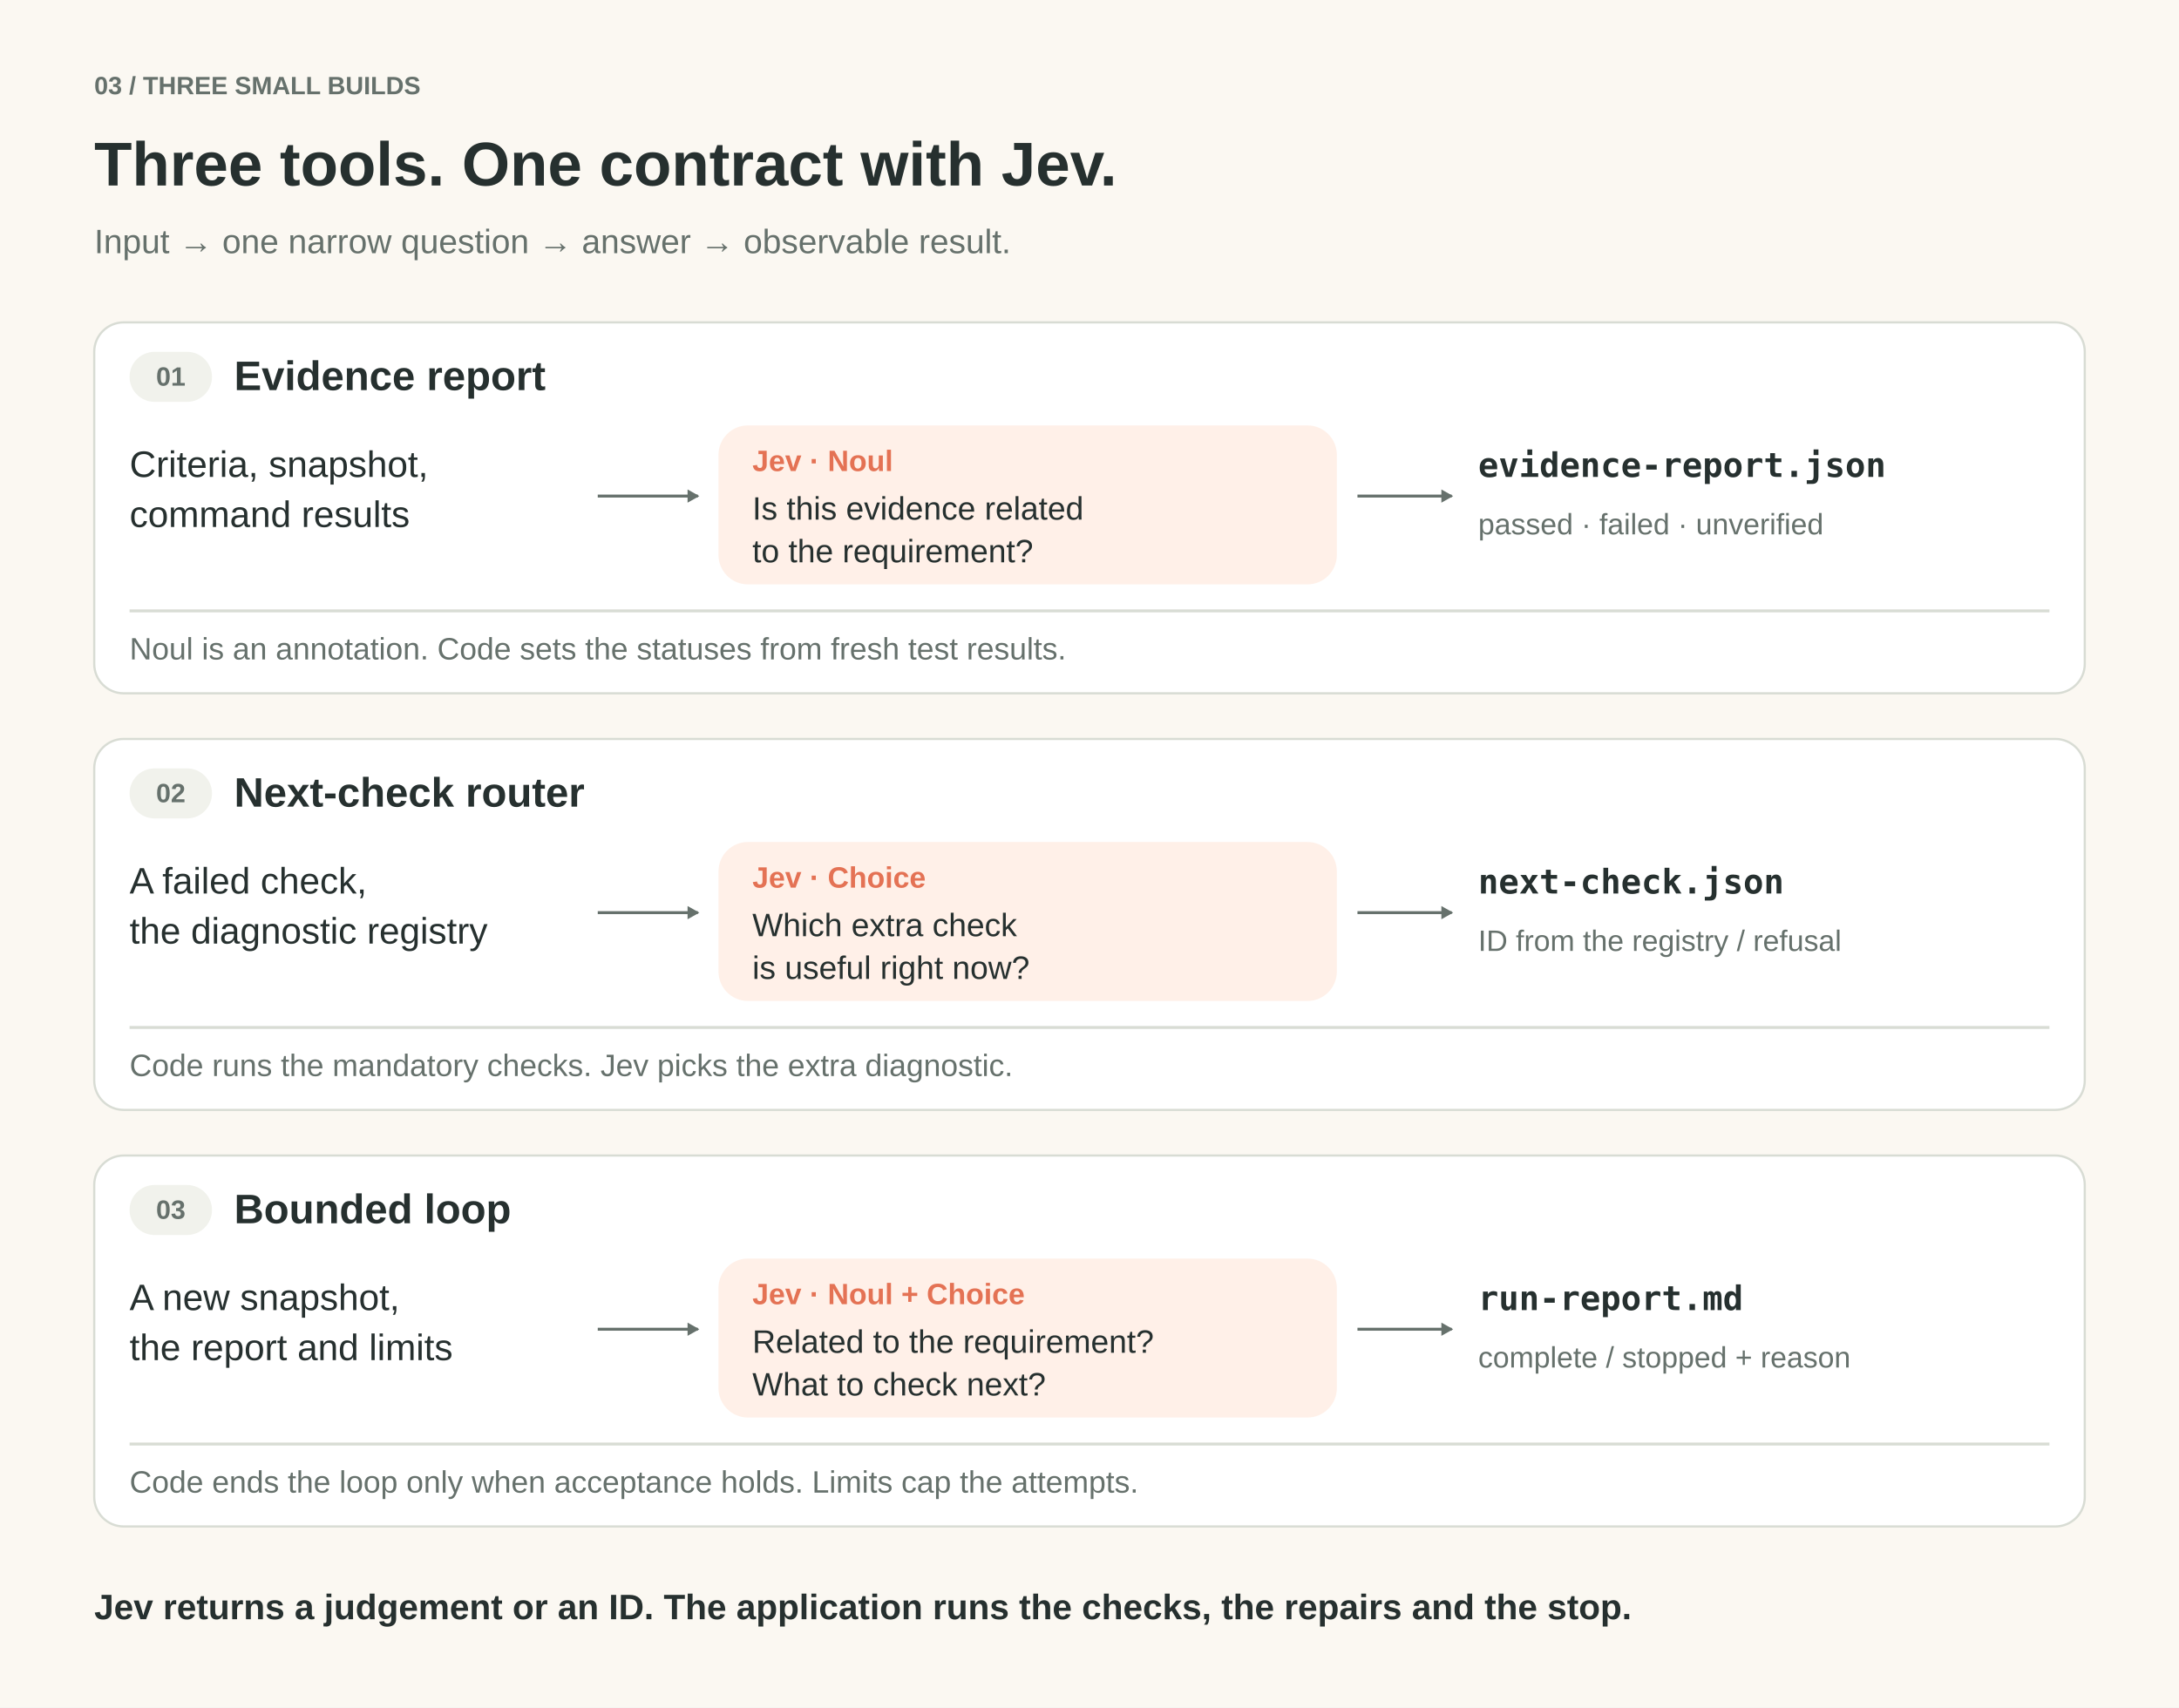
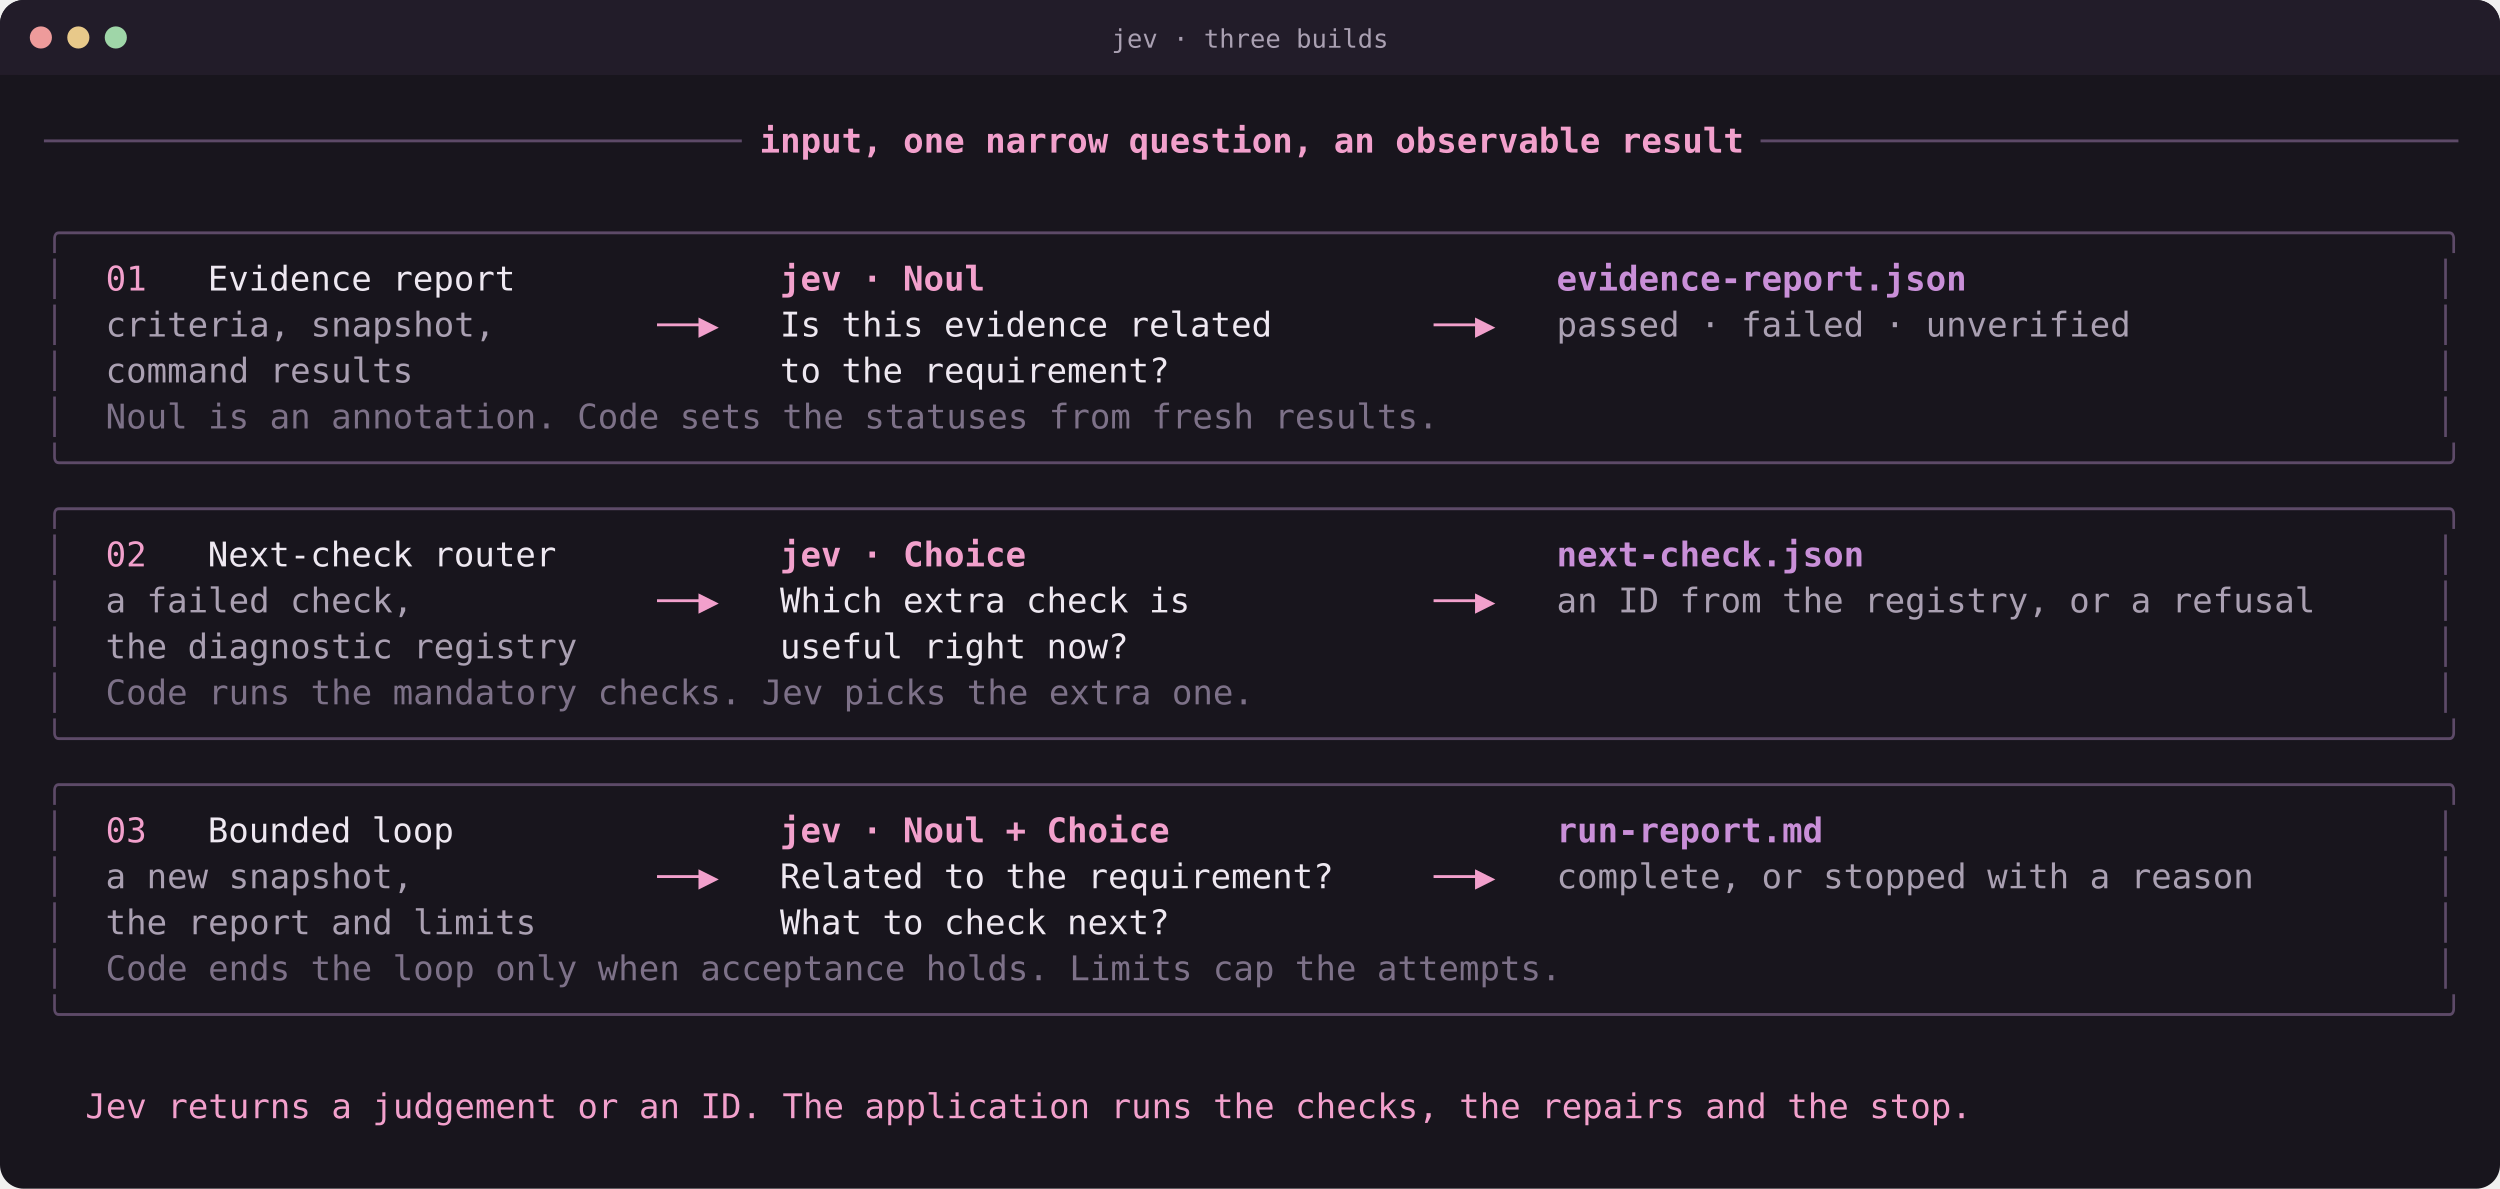
- <svg xmlns="http://www.w3.org/2000/svg" width="1480" height="1160" viewBox="0 0 1480 1160" role="img" aria-labelledby="title desc">
-   <defs>
-     <marker id="arrow" markerWidth="9" markerHeight="9" refX="7" refY="4.5" orient="auto" markerUnits="userSpaceOnUse">
-       <path d="M0,0 L8,4.5 L0,9" fill="#66716C" />
-     </marker>
-   </defs>
-   <rect x="0" y="0" width="1480" height="1160" rx="0" fill="#FBF8F2" />
-   <text x="64" y="64" font-family="Arial, Helvetica, sans-serif" font-size="17" font-weight="700" fill="#66716C" text-anchor="start">03  /  THREE SMALL BUILDS</text>
-   <text x="64" y="126" font-family="Arial, Helvetica, sans-serif" font-size="42" font-weight="700" fill="#26302F" text-anchor="start">Three tools. One contract with Jev.</text>
-   <text x="64" y="172" font-family="Arial, Helvetica, sans-serif" font-size="23" font-weight="400" fill="#66716C" text-anchor="start">Input → one narrow question → answer → observable result.</text>
-   <rect x="64" y="219" width="1352" height="252" rx="20" fill="#FFFFFF" stroke="#D8DCD4" stroke-width="1.5" />
-   <rect x="88" y="239" width="56" height="34" rx="17" fill="#F1F2EC" />
-   <text x="116.0" y="262" font-family="Arial, Helvetica, sans-serif" font-size="18" font-weight="700" fill="#66716C" text-anchor="middle">01</text>
-   <text x="159" y="265" font-family="Arial, Helvetica, sans-serif" font-size="28" font-weight="700" fill="#26302F" text-anchor="start">Evidence report</text>
-   <text x="88" y="324" font-family="Arial, Helvetica, sans-serif" font-size="25" font-weight="400" fill="#26302F" text-anchor="start">Criteria, snapshot,</text>
-   <text x="88" y="358" font-family="Arial, Helvetica, sans-serif" font-size="25" font-weight="400" fill="#26302F" text-anchor="start">command results</text>
-   <line x1="406" y1="337" x2="474" y2="337" stroke="#66716C" stroke-width="2" marker-end="url(#arrow)" />
-   <rect x="488" y="289" width="420" height="108" rx="20" fill="#FFF0E8" />
-   <text x="511" y="320" font-family="Arial, Helvetica, sans-serif" font-size="20" font-weight="700" fill="#E47254" text-anchor="start">Jev · Noul</text>
-   <text x="511" y="353" font-family="Arial, Helvetica, sans-serif" font-size="22" font-weight="400" fill="#26302F" text-anchor="start">Is this evidence related</text>
-   <text x="511" y="382" font-family="Arial, Helvetica, sans-serif" font-size="22" font-weight="400" fill="#26302F" text-anchor="start">to the requirement?</text>
-   <line x1="922" y1="337" x2="986" y2="337" stroke="#66716C" stroke-width="2" marker-end="url(#arrow)" />
-   <text x="1004" y="324" font-family="Menlo, Consolas, monospace" font-size="23" font-weight="700" fill="#26302F" text-anchor="start">evidence-report.json</text>
-   <text x="1004" y="363" font-family="Arial, Helvetica, sans-serif" font-size="20" font-weight="400" fill="#66716C" text-anchor="start">passed · failed · unverified</text>
-   <line x1="88" y1="415" x2="1392" y2="415" stroke="#D8DCD4" stroke-width="2" />
-   <text x="88" y="448" font-family="Arial, Helvetica, sans-serif" font-size="21" font-weight="400" fill="#66716C" text-anchor="start">Noul is an annotation. Code sets the statuses from fresh test results.</text>
-   <rect x="64" y="502" width="1352" height="252" rx="20" fill="#FFFFFF" stroke="#D8DCD4" stroke-width="1.5" />
-   <rect x="88" y="522" width="56" height="34" rx="17" fill="#F1F2EC" />
-   <text x="116.0" y="545" font-family="Arial, Helvetica, sans-serif" font-size="18" font-weight="700" fill="#66716C" text-anchor="middle">02</text>
-   <text x="159" y="548" font-family="Arial, Helvetica, sans-serif" font-size="28" font-weight="700" fill="#26302F" text-anchor="start">Next-check router</text>
-   <text x="88" y="607" font-family="Arial, Helvetica, sans-serif" font-size="25" font-weight="400" fill="#26302F" text-anchor="start">A failed check,</text>
-   <text x="88" y="641" font-family="Arial, Helvetica, sans-serif" font-size="25" font-weight="400" fill="#26302F" text-anchor="start">the diagnostic registry</text>
-   <line x1="406" y1="620" x2="474" y2="620" stroke="#66716C" stroke-width="2" marker-end="url(#arrow)" />
-   <rect x="488" y="572" width="420" height="108" rx="20" fill="#FFF0E8" />
-   <text x="511" y="603" font-family="Arial, Helvetica, sans-serif" font-size="20" font-weight="700" fill="#E47254" text-anchor="start">Jev · Choice</text>
-   <text x="511" y="636" font-family="Arial, Helvetica, sans-serif" font-size="22" font-weight="400" fill="#26302F" text-anchor="start">Which extra check</text>
-   <text x="511" y="665" font-family="Arial, Helvetica, sans-serif" font-size="22" font-weight="400" fill="#26302F" text-anchor="start">is useful right now?</text>
-   <line x1="922" y1="620" x2="986" y2="620" stroke="#66716C" stroke-width="2" marker-end="url(#arrow)" />
-   <text x="1004" y="607" font-family="Menlo, Consolas, monospace" font-size="23" font-weight="700" fill="#26302F" text-anchor="start">next-check.json</text>
-   <text x="1004" y="646" font-family="Arial, Helvetica, sans-serif" font-size="20" font-weight="400" fill="#66716C" text-anchor="start">ID from the registry / refusal</text>
-   <line x1="88" y1="698" x2="1392" y2="698" stroke="#D8DCD4" stroke-width="2" />
-   <text x="88" y="731" font-family="Arial, Helvetica, sans-serif" font-size="21" font-weight="400" fill="#66716C" text-anchor="start">Code runs the mandatory checks. Jev picks the extra diagnostic.</text>
-   <rect x="64" y="785" width="1352" height="252" rx="20" fill="#FFFFFF" stroke="#D8DCD4" stroke-width="1.5" />
-   <rect x="88" y="805" width="56" height="34" rx="17" fill="#F1F2EC" />
-   <text x="116.0" y="828" font-family="Arial, Helvetica, sans-serif" font-size="18" font-weight="700" fill="#66716C" text-anchor="middle">03</text>
-   <text x="159" y="831" font-family="Arial, Helvetica, sans-serif" font-size="28" font-weight="700" fill="#26302F" text-anchor="start">Bounded loop</text>
-   <text x="88" y="890" font-family="Arial, Helvetica, sans-serif" font-size="25" font-weight="400" fill="#26302F" text-anchor="start">A new snapshot,</text>
-   <text x="88" y="924" font-family="Arial, Helvetica, sans-serif" font-size="25" font-weight="400" fill="#26302F" text-anchor="start">the report and limits</text>
-   <line x1="406" y1="903" x2="474" y2="903" stroke="#66716C" stroke-width="2" marker-end="url(#arrow)" />
-   <rect x="488" y="855" width="420" height="108" rx="20" fill="#FFF0E8" />
-   <text x="511" y="886" font-family="Arial, Helvetica, sans-serif" font-size="20" font-weight="700" fill="#E47254" text-anchor="start">Jev · Noul + Choice</text>
-   <text x="511" y="919" font-family="Arial, Helvetica, sans-serif" font-size="22" font-weight="400" fill="#26302F" text-anchor="start">Related to the requirement?</text>
-   <text x="511" y="948" font-family="Arial, Helvetica, sans-serif" font-size="22" font-weight="400" fill="#26302F" text-anchor="start">What to check next?</text>
-   <line x1="922" y1="903" x2="986" y2="903" stroke="#66716C" stroke-width="2" marker-end="url(#arrow)" />
-   <text x="1004" y="890" font-family="Menlo, Consolas, monospace" font-size="23" font-weight="700" fill="#26302F" text-anchor="start">run-report.md</text>
-   <text x="1004" y="929" font-family="Arial, Helvetica, sans-serif" font-size="20" font-weight="400" fill="#66716C" text-anchor="start">complete / stopped + reason</text>
-   <line x1="88" y1="981" x2="1392" y2="981" stroke="#D8DCD4" stroke-width="2" />
-   <text x="88" y="1014" font-family="Arial, Helvetica, sans-serif" font-size="21" font-weight="400" fill="#66716C" text-anchor="start">Code ends the loop only when acceptance holds. Limits cap the attempts.</text>
-   <text x="64" y="1100" font-family="Arial, Helvetica, sans-serif" font-size="24" font-weight="700" fill="#26302F" text-anchor="start">Jev returns a judgement or an ID. The application runs the checks, the repairs and the stop.</text>
+ <svg xmlns="http://www.w3.org/2000/svg" width="1468" height="698" viewBox="0 0 1468 698" role="img" aria-labelledby="title desc">
+   <rect x="0" y="0" width="1468" height="698" rx="14" fill="#18151d" />
+   <rect x="0" y="0" width="1468" height="44" rx="14" fill="#221c29" />
+   <rect x="0" y="30" width="1468" height="14" fill="#221c29" />
+   <circle cx="24" cy="22" r="6.5" fill="#ee9b9b" />
+   <circle cx="46" cy="22" r="6.5" fill="#e8c98a" />
+   <circle cx="68" cy="22" r="6.5" fill="#9fd6a8" />
+   <text x="734.0" y="28.0" font-family="Menlo, 'SF Mono', Consolas, 'DejaVu Sans Mono', monospace" font-size="15" font-weight="400" fill="#aaa0b2" text-anchor="middle" xml:space="preserve">jev · three builds</text>
+   <text x="26.0" y="89.6" font-family="Menlo, 'SF Mono', Consolas, 'DejaVu Sans Mono', monospace" font-size="20" font-weight="400" fill="#5d4a68" xml:space="preserve" textLength="408.0" lengthAdjust="spacing">──────────────────────────────────</text>
+   <text x="434.0" y="89.6" font-family="Menlo, 'SF Mono', Consolas, 'DejaVu Sans Mono', monospace" font-size="20" font-weight="700" fill="#f2a0cc" xml:space="preserve" textLength="600.0" lengthAdjust="spacing"> input, one narrow question, an observable result </text>
+   <text x="1034.0" y="89.6" font-family="Menlo, 'SF Mono', Consolas, 'DejaVu Sans Mono', monospace" font-size="20" font-weight="400" fill="#5d4a68" xml:space="preserve" textLength="408.0" lengthAdjust="spacing">──────────────────────────────────</text>
+   <text x="26.0" y="143.6" font-family="Menlo, 'SF Mono', Consolas, 'DejaVu Sans Mono', monospace" font-size="20" font-weight="400" fill="#5d4a68" xml:space="preserve" textLength="1416.0" lengthAdjust="spacing">╭────────────────────────────────────────────────────────────────────────────────────────────────────────────────────╮</text>
+   <text x="26.0" y="170.6" font-family="Menlo, 'SF Mono', Consolas, 'DejaVu Sans Mono', monospace" font-size="20" font-weight="400" fill="#5d4a68" xml:space="preserve" textLength="12.0" lengthAdjust="spacing">│</text>
+   <text x="1430.0" y="170.6" font-family="Menlo, 'SF Mono', Consolas, 'DejaVu Sans Mono', monospace" font-size="20" font-weight="400" fill="#5d4a68" xml:space="preserve" textLength="12.0" lengthAdjust="spacing">│</text>
+   <text x="26.0" y="197.6" font-family="Menlo, 'SF Mono', Consolas, 'DejaVu Sans Mono', monospace" font-size="20" font-weight="400" fill="#5d4a68" xml:space="preserve" textLength="12.0" lengthAdjust="spacing">│</text>
+   <text x="1430.0" y="197.6" font-family="Menlo, 'SF Mono', Consolas, 'DejaVu Sans Mono', monospace" font-size="20" font-weight="400" fill="#5d4a68" xml:space="preserve" textLength="12.0" lengthAdjust="spacing">│</text>
+   <text x="26.0" y="224.6" font-family="Menlo, 'SF Mono', Consolas, 'DejaVu Sans Mono', monospace" font-size="20" font-weight="400" fill="#5d4a68" xml:space="preserve" textLength="12.0" lengthAdjust="spacing">│</text>
+   <text x="1430.0" y="224.6" font-family="Menlo, 'SF Mono', Consolas, 'DejaVu Sans Mono', monospace" font-size="20" font-weight="400" fill="#5d4a68" xml:space="preserve" textLength="12.0" lengthAdjust="spacing">│</text>
+   <text x="26.0" y="251.6" font-family="Menlo, 'SF Mono', Consolas, 'DejaVu Sans Mono', monospace" font-size="20" font-weight="400" fill="#5d4a68" xml:space="preserve" textLength="12.0" lengthAdjust="spacing">│</text>
+   <text x="1430.0" y="251.6" font-family="Menlo, 'SF Mono', Consolas, 'DejaVu Sans Mono', monospace" font-size="20" font-weight="400" fill="#5d4a68" xml:space="preserve" textLength="12.0" lengthAdjust="spacing">│</text>
+   <text x="26.0" y="278.6" font-family="Menlo, 'SF Mono', Consolas, 'DejaVu Sans Mono', monospace" font-size="20" font-weight="400" fill="#5d4a68" xml:space="preserve" textLength="1416.0" lengthAdjust="spacing">╰────────────────────────────────────────────────────────────────────────────────────────────────────────────────────╯</text>
+   <text x="50.0" y="170.6" font-family="Menlo, 'SF Mono', Consolas, 'DejaVu Sans Mono', monospace" font-size="20" font-weight="400" fill="#f2a0cc" xml:space="preserve" textLength="48.0" lengthAdjust="spacing"> 01 </text>
+   <text x="98.0" y="170.6" font-family="Menlo, 'SF Mono', Consolas, 'DejaVu Sans Mono', monospace" font-size="20" font-weight="400" fill="#eee8f1" xml:space="preserve" textLength="24.0" lengthAdjust="spacing">  </text>
+   <text x="122.0" y="170.6" font-family="Menlo, 'SF Mono', Consolas, 'DejaVu Sans Mono', monospace" font-size="20" font-weight="400" fill="#eee8f1" xml:space="preserve" textLength="180.0" lengthAdjust="spacing">Evidence report</text>
+   <text x="62.0" y="197.6" font-family="Menlo, 'SF Mono', Consolas, 'DejaVu Sans Mono', monospace" font-size="20" font-weight="400" fill="#aaa0b2" xml:space="preserve" textLength="228.0" lengthAdjust="spacing">criteria, snapshot,</text>
+   <text x="62.0" y="224.6" font-family="Menlo, 'SF Mono', Consolas, 'DejaVu Sans Mono', monospace" font-size="20" font-weight="400" fill="#aaa0b2" xml:space="preserve" textLength="180.0" lengthAdjust="spacing">command results</text>
+   <text x="386.0" y="197.6" font-family="Menlo, 'SF Mono', Consolas, 'DejaVu Sans Mono', monospace" font-size="20" font-weight="400" fill="#f2a0cc" xml:space="preserve" textLength="36.0" lengthAdjust="spacing">──▶</text>
+   <text x="458.0" y="170.6" font-family="Menlo, 'SF Mono', Consolas, 'DejaVu Sans Mono', monospace" font-size="20" font-weight="700" fill="#f2a0cc" xml:space="preserve" textLength="120.0" lengthAdjust="spacing">jev · Noul</text>
+   <text x="458.0" y="197.6" font-family="Menlo, 'SF Mono', Consolas, 'DejaVu Sans Mono', monospace" font-size="20" font-weight="400" fill="#eee8f1" xml:space="preserve" textLength="288.0" lengthAdjust="spacing">Is this evidence related</text>
+   <text x="458.0" y="224.6" font-family="Menlo, 'SF Mono', Consolas, 'DejaVu Sans Mono', monospace" font-size="20" font-weight="400" fill="#eee8f1" xml:space="preserve" textLength="228.0" lengthAdjust="spacing">to the requirement?</text>
+   <text x="842.0" y="197.6" font-family="Menlo, 'SF Mono', Consolas, 'DejaVu Sans Mono', monospace" font-size="20" font-weight="400" fill="#f2a0cc" xml:space="preserve" textLength="36.0" lengthAdjust="spacing">──▶</text>
+   <text x="914.0" y="170.6" font-family="Menlo, 'SF Mono', Consolas, 'DejaVu Sans Mono', monospace" font-size="20" font-weight="700" fill="#c98fd8" xml:space="preserve" textLength="240.0" lengthAdjust="spacing">evidence-report.json</text>
+   <text x="914.0" y="197.6" font-family="Menlo, 'SF Mono', Consolas, 'DejaVu Sans Mono', monospace" font-size="20" font-weight="400" fill="#aaa0b2" xml:space="preserve" textLength="336.0" lengthAdjust="spacing">passed · failed · unverified</text>
+   <text x="62.0" y="251.6" font-family="Menlo, 'SF Mono', Consolas, 'DejaVu Sans Mono', monospace" font-size="20" font-weight="400" fill="#7d7188" xml:space="preserve" textLength="780.0" lengthAdjust="spacing">Noul is an annotation. Code sets the statuses from fresh results.</text>
+   <text x="26.0" y="305.6" font-family="Menlo, 'SF Mono', Consolas, 'DejaVu Sans Mono', monospace" font-size="20" font-weight="400" fill="#5d4a68" xml:space="preserve" textLength="1416.0" lengthAdjust="spacing">╭────────────────────────────────────────────────────────────────────────────────────────────────────────────────────╮</text>
+   <text x="26.0" y="332.6" font-family="Menlo, 'SF Mono', Consolas, 'DejaVu Sans Mono', monospace" font-size="20" font-weight="400" fill="#5d4a68" xml:space="preserve" textLength="12.0" lengthAdjust="spacing">│</text>
+   <text x="1430.0" y="332.6" font-family="Menlo, 'SF Mono', Consolas, 'DejaVu Sans Mono', monospace" font-size="20" font-weight="400" fill="#5d4a68" xml:space="preserve" textLength="12.0" lengthAdjust="spacing">│</text>
+   <text x="26.0" y="359.6" font-family="Menlo, 'SF Mono', Consolas, 'DejaVu Sans Mono', monospace" font-size="20" font-weight="400" fill="#5d4a68" xml:space="preserve" textLength="12.0" lengthAdjust="spacing">│</text>
+   <text x="1430.0" y="359.6" font-family="Menlo, 'SF Mono', Consolas, 'DejaVu Sans Mono', monospace" font-size="20" font-weight="400" fill="#5d4a68" xml:space="preserve" textLength="12.0" lengthAdjust="spacing">│</text>
+   <text x="26.0" y="386.6" font-family="Menlo, 'SF Mono', Consolas, 'DejaVu Sans Mono', monospace" font-size="20" font-weight="400" fill="#5d4a68" xml:space="preserve" textLength="12.0" lengthAdjust="spacing">│</text>
+   <text x="1430.0" y="386.6" font-family="Menlo, 'SF Mono', Consolas, 'DejaVu Sans Mono', monospace" font-size="20" font-weight="400" fill="#5d4a68" xml:space="preserve" textLength="12.0" lengthAdjust="spacing">│</text>
+   <text x="26.0" y="413.6" font-family="Menlo, 'SF Mono', Consolas, 'DejaVu Sans Mono', monospace" font-size="20" font-weight="400" fill="#5d4a68" xml:space="preserve" textLength="12.0" lengthAdjust="spacing">│</text>
+   <text x="1430.0" y="413.6" font-family="Menlo, 'SF Mono', Consolas, 'DejaVu Sans Mono', monospace" font-size="20" font-weight="400" fill="#5d4a68" xml:space="preserve" textLength="12.0" lengthAdjust="spacing">│</text>
+   <text x="26.0" y="440.6" font-family="Menlo, 'SF Mono', Consolas, 'DejaVu Sans Mono', monospace" font-size="20" font-weight="400" fill="#5d4a68" xml:space="preserve" textLength="1416.0" lengthAdjust="spacing">╰────────────────────────────────────────────────────────────────────────────────────────────────────────────────────╯</text>
+   <text x="50.0" y="332.6" font-family="Menlo, 'SF Mono', Consolas, 'DejaVu Sans Mono', monospace" font-size="20" font-weight="400" fill="#f2a0cc" xml:space="preserve" textLength="48.0" lengthAdjust="spacing"> 02 </text>
+   <text x="98.0" y="332.6" font-family="Menlo, 'SF Mono', Consolas, 'DejaVu Sans Mono', monospace" font-size="20" font-weight="400" fill="#eee8f1" xml:space="preserve" textLength="24.0" lengthAdjust="spacing">  </text>
+   <text x="122.0" y="332.6" font-family="Menlo, 'SF Mono', Consolas, 'DejaVu Sans Mono', monospace" font-size="20" font-weight="400" fill="#eee8f1" xml:space="preserve" textLength="204.0" lengthAdjust="spacing">Next-check router</text>
+   <text x="62.0" y="359.6" font-family="Menlo, 'SF Mono', Consolas, 'DejaVu Sans Mono', monospace" font-size="20" font-weight="400" fill="#aaa0b2" xml:space="preserve" textLength="180.0" lengthAdjust="spacing">a failed check,</text>
+   <text x="62.0" y="386.6" font-family="Menlo, 'SF Mono', Consolas, 'DejaVu Sans Mono', monospace" font-size="20" font-weight="400" fill="#aaa0b2" xml:space="preserve" textLength="276.0" lengthAdjust="spacing">the diagnostic registry</text>
+   <text x="386.0" y="359.6" font-family="Menlo, 'SF Mono', Consolas, 'DejaVu Sans Mono', monospace" font-size="20" font-weight="400" fill="#f2a0cc" xml:space="preserve" textLength="36.0" lengthAdjust="spacing">──▶</text>
+   <text x="458.0" y="332.6" font-family="Menlo, 'SF Mono', Consolas, 'DejaVu Sans Mono', monospace" font-size="20" font-weight="700" fill="#f2a0cc" xml:space="preserve" textLength="144.0" lengthAdjust="spacing">jev · Choice</text>
+   <text x="458.0" y="359.6" font-family="Menlo, 'SF Mono', Consolas, 'DejaVu Sans Mono', monospace" font-size="20" font-weight="400" fill="#eee8f1" xml:space="preserve" textLength="240.0" lengthAdjust="spacing">Which extra check is</text>
+   <text x="458.0" y="386.6" font-family="Menlo, 'SF Mono', Consolas, 'DejaVu Sans Mono', monospace" font-size="20" font-weight="400" fill="#eee8f1" xml:space="preserve" textLength="204.0" lengthAdjust="spacing">useful right now?</text>
+   <text x="842.0" y="359.6" font-family="Menlo, 'SF Mono', Consolas, 'DejaVu Sans Mono', monospace" font-size="20" font-weight="400" fill="#f2a0cc" xml:space="preserve" textLength="36.0" lengthAdjust="spacing">──▶</text>
+   <text x="914.0" y="332.6" font-family="Menlo, 'SF Mono', Consolas, 'DejaVu Sans Mono', monospace" font-size="20" font-weight="700" fill="#c98fd8" xml:space="preserve" textLength="180.0" lengthAdjust="spacing">next-check.json</text>
+   <text x="914.0" y="359.6" font-family="Menlo, 'SF Mono', Consolas, 'DejaVu Sans Mono', monospace" font-size="20" font-weight="400" fill="#aaa0b2" xml:space="preserve" textLength="444.0" lengthAdjust="spacing">an ID from the registry, or a refusal</text>
+   <text x="62.0" y="413.6" font-family="Menlo, 'SF Mono', Consolas, 'DejaVu Sans Mono', monospace" font-size="20" font-weight="400" fill="#7d7188" xml:space="preserve" textLength="672.0" lengthAdjust="spacing">Code runs the mandatory checks. Jev picks the extra one.</text>
+   <text x="26.0" y="467.6" font-family="Menlo, 'SF Mono', Consolas, 'DejaVu Sans Mono', monospace" font-size="20" font-weight="400" fill="#5d4a68" xml:space="preserve" textLength="1416.0" lengthAdjust="spacing">╭────────────────────────────────────────────────────────────────────────────────────────────────────────────────────╮</text>
+   <text x="26.0" y="494.6" font-family="Menlo, 'SF Mono', Consolas, 'DejaVu Sans Mono', monospace" font-size="20" font-weight="400" fill="#5d4a68" xml:space="preserve" textLength="12.0" lengthAdjust="spacing">│</text>
+   <text x="1430.0" y="494.6" font-family="Menlo, 'SF Mono', Consolas, 'DejaVu Sans Mono', monospace" font-size="20" font-weight="400" fill="#5d4a68" xml:space="preserve" textLength="12.0" lengthAdjust="spacing">│</text>
+   <text x="26.0" y="521.6" font-family="Menlo, 'SF Mono', Consolas, 'DejaVu Sans Mono', monospace" font-size="20" font-weight="400" fill="#5d4a68" xml:space="preserve" textLength="12.0" lengthAdjust="spacing">│</text>
+   <text x="1430.0" y="521.6" font-family="Menlo, 'SF Mono', Consolas, 'DejaVu Sans Mono', monospace" font-size="20" font-weight="400" fill="#5d4a68" xml:space="preserve" textLength="12.0" lengthAdjust="spacing">│</text>
+   <text x="26.0" y="548.6" font-family="Menlo, 'SF Mono', Consolas, 'DejaVu Sans Mono', monospace" font-size="20" font-weight="400" fill="#5d4a68" xml:space="preserve" textLength="12.0" lengthAdjust="spacing">│</text>
+   <text x="1430.0" y="548.6" font-family="Menlo, 'SF Mono', Consolas, 'DejaVu Sans Mono', monospace" font-size="20" font-weight="400" fill="#5d4a68" xml:space="preserve" textLength="12.0" lengthAdjust="spacing">│</text>
+   <text x="26.0" y="575.6" font-family="Menlo, 'SF Mono', Consolas, 'DejaVu Sans Mono', monospace" font-size="20" font-weight="400" fill="#5d4a68" xml:space="preserve" textLength="12.0" lengthAdjust="spacing">│</text>
+   <text x="1430.0" y="575.6" font-family="Menlo, 'SF Mono', Consolas, 'DejaVu Sans Mono', monospace" font-size="20" font-weight="400" fill="#5d4a68" xml:space="preserve" textLength="12.0" lengthAdjust="spacing">│</text>
+   <text x="26.0" y="602.6" font-family="Menlo, 'SF Mono', Consolas, 'DejaVu Sans Mono', monospace" font-size="20" font-weight="400" fill="#5d4a68" xml:space="preserve" textLength="1416.0" lengthAdjust="spacing">╰────────────────────────────────────────────────────────────────────────────────────────────────────────────────────╯</text>
+   <text x="50.0" y="494.6" font-family="Menlo, 'SF Mono', Consolas, 'DejaVu Sans Mono', monospace" font-size="20" font-weight="400" fill="#f2a0cc" xml:space="preserve" textLength="48.0" lengthAdjust="spacing"> 03 </text>
+   <text x="98.0" y="494.6" font-family="Menlo, 'SF Mono', Consolas, 'DejaVu Sans Mono', monospace" font-size="20" font-weight="400" fill="#eee8f1" xml:space="preserve" textLength="24.0" lengthAdjust="spacing">  </text>
+   <text x="122.0" y="494.6" font-family="Menlo, 'SF Mono', Consolas, 'DejaVu Sans Mono', monospace" font-size="20" font-weight="400" fill="#eee8f1" xml:space="preserve" textLength="144.0" lengthAdjust="spacing">Bounded loop</text>
+   <text x="62.0" y="521.6" font-family="Menlo, 'SF Mono', Consolas, 'DejaVu Sans Mono', monospace" font-size="20" font-weight="400" fill="#aaa0b2" xml:space="preserve" textLength="180.0" lengthAdjust="spacing">a new snapshot,</text>
+   <text x="62.0" y="548.6" font-family="Menlo, 'SF Mono', Consolas, 'DejaVu Sans Mono', monospace" font-size="20" font-weight="400" fill="#aaa0b2" xml:space="preserve" textLength="252.0" lengthAdjust="spacing">the report and limits</text>
+   <text x="386.0" y="521.6" font-family="Menlo, 'SF Mono', Consolas, 'DejaVu Sans Mono', monospace" font-size="20" font-weight="400" fill="#f2a0cc" xml:space="preserve" textLength="36.0" lengthAdjust="spacing">──▶</text>
+   <text x="458.0" y="494.6" font-family="Menlo, 'SF Mono', Consolas, 'DejaVu Sans Mono', monospace" font-size="20" font-weight="700" fill="#f2a0cc" xml:space="preserve" textLength="228.0" lengthAdjust="spacing">jev · Noul + Choice</text>
+   <text x="458.0" y="521.6" font-family="Menlo, 'SF Mono', Consolas, 'DejaVu Sans Mono', monospace" font-size="20" font-weight="400" fill="#eee8f1" xml:space="preserve" textLength="324.0" lengthAdjust="spacing">Related to the requirement?</text>
+   <text x="458.0" y="548.6" font-family="Menlo, 'SF Mono', Consolas, 'DejaVu Sans Mono', monospace" font-size="20" font-weight="400" fill="#eee8f1" xml:space="preserve" textLength="228.0" lengthAdjust="spacing">What to check next?</text>
+   <text x="842.0" y="521.6" font-family="Menlo, 'SF Mono', Consolas, 'DejaVu Sans Mono', monospace" font-size="20" font-weight="400" fill="#f2a0cc" xml:space="preserve" textLength="36.0" lengthAdjust="spacing">──▶</text>
+   <text x="914.0" y="494.6" font-family="Menlo, 'SF Mono', Consolas, 'DejaVu Sans Mono', monospace" font-size="20" font-weight="700" fill="#c98fd8" xml:space="preserve" textLength="156.0" lengthAdjust="spacing">run-report.md</text>
+   <text x="914.0" y="521.6" font-family="Menlo, 'SF Mono', Consolas, 'DejaVu Sans Mono', monospace" font-size="20" font-weight="400" fill="#aaa0b2" xml:space="preserve" textLength="408.0" lengthAdjust="spacing">complete, or stopped with a reason</text>
+   <text x="62.0" y="575.6" font-family="Menlo, 'SF Mono', Consolas, 'DejaVu Sans Mono', monospace" font-size="20" font-weight="400" fill="#7d7188" xml:space="preserve" textLength="852.0" lengthAdjust="spacing">Code ends the loop only when acceptance holds. Limits cap the attempts.</text>
+   <text x="26.0" y="656.6" font-family="Menlo, 'SF Mono', Consolas, 'DejaVu Sans Mono', monospace" font-size="20" font-weight="400" fill="#f2a0cc" xml:space="preserve" textLength="1128.0" lengthAdjust="spacing">  Jev returns a judgement or an ID. The application runs the checks, the repairs and the stop.</text>
</svg>
